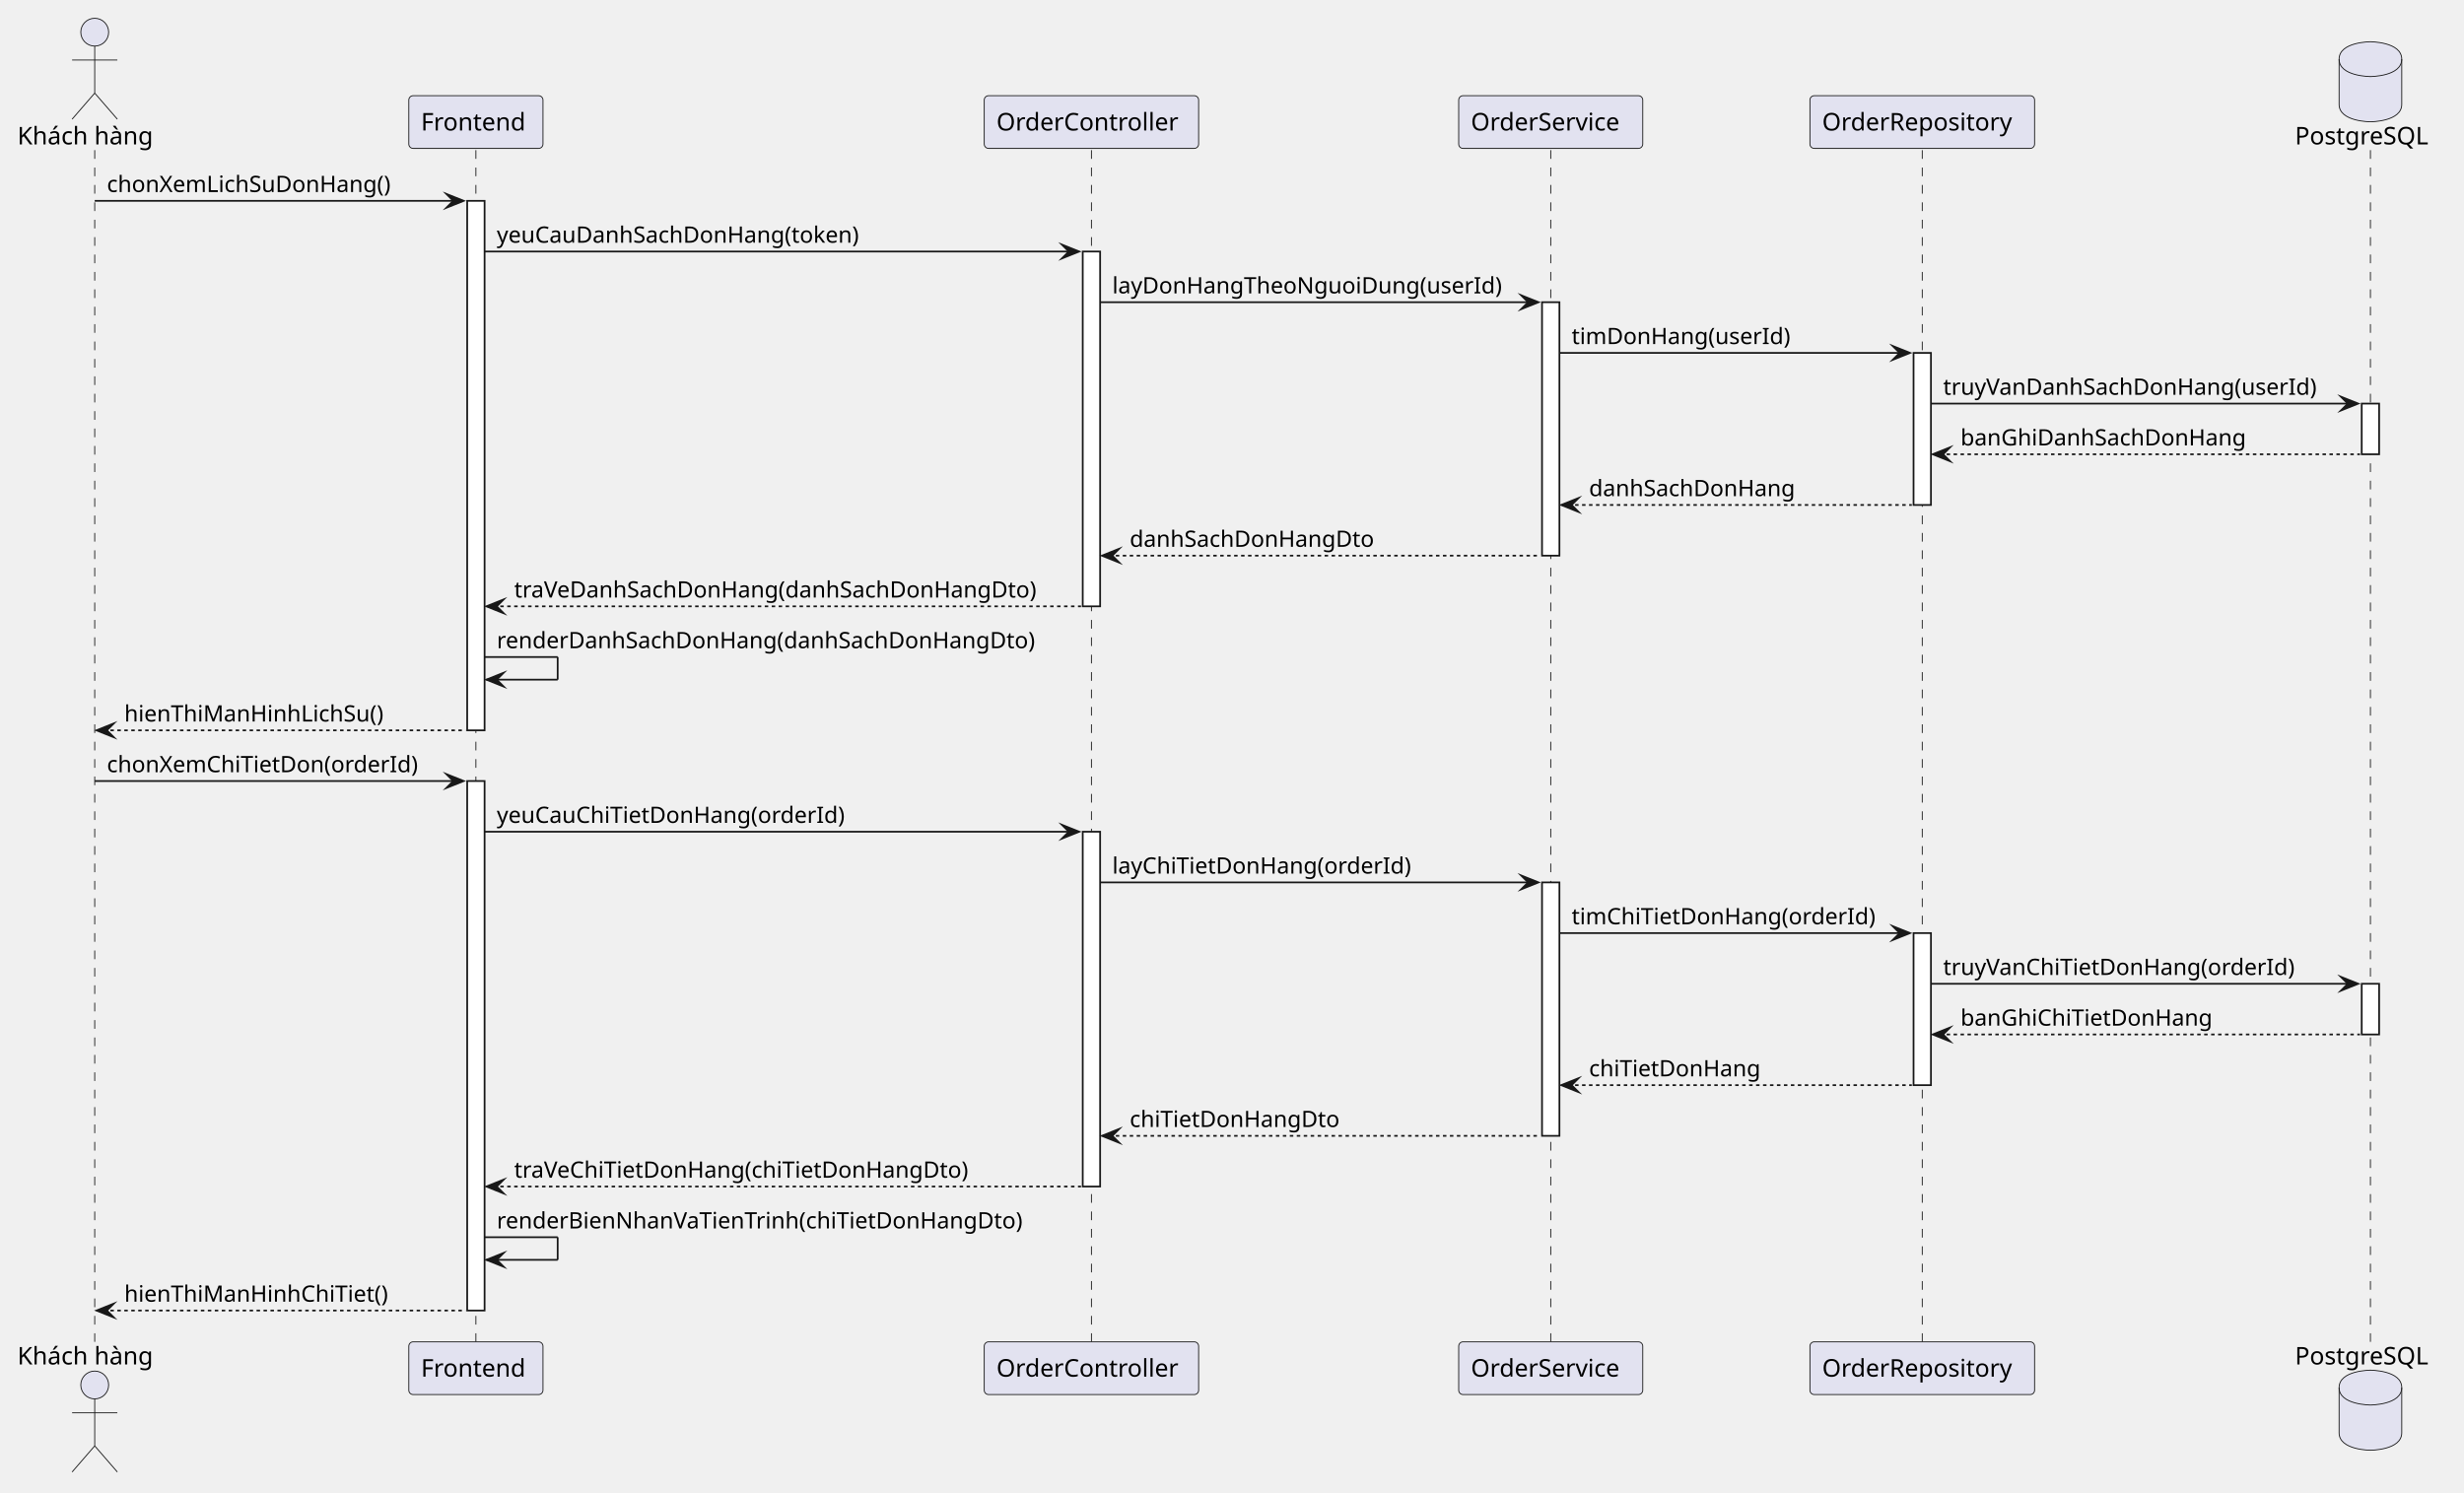
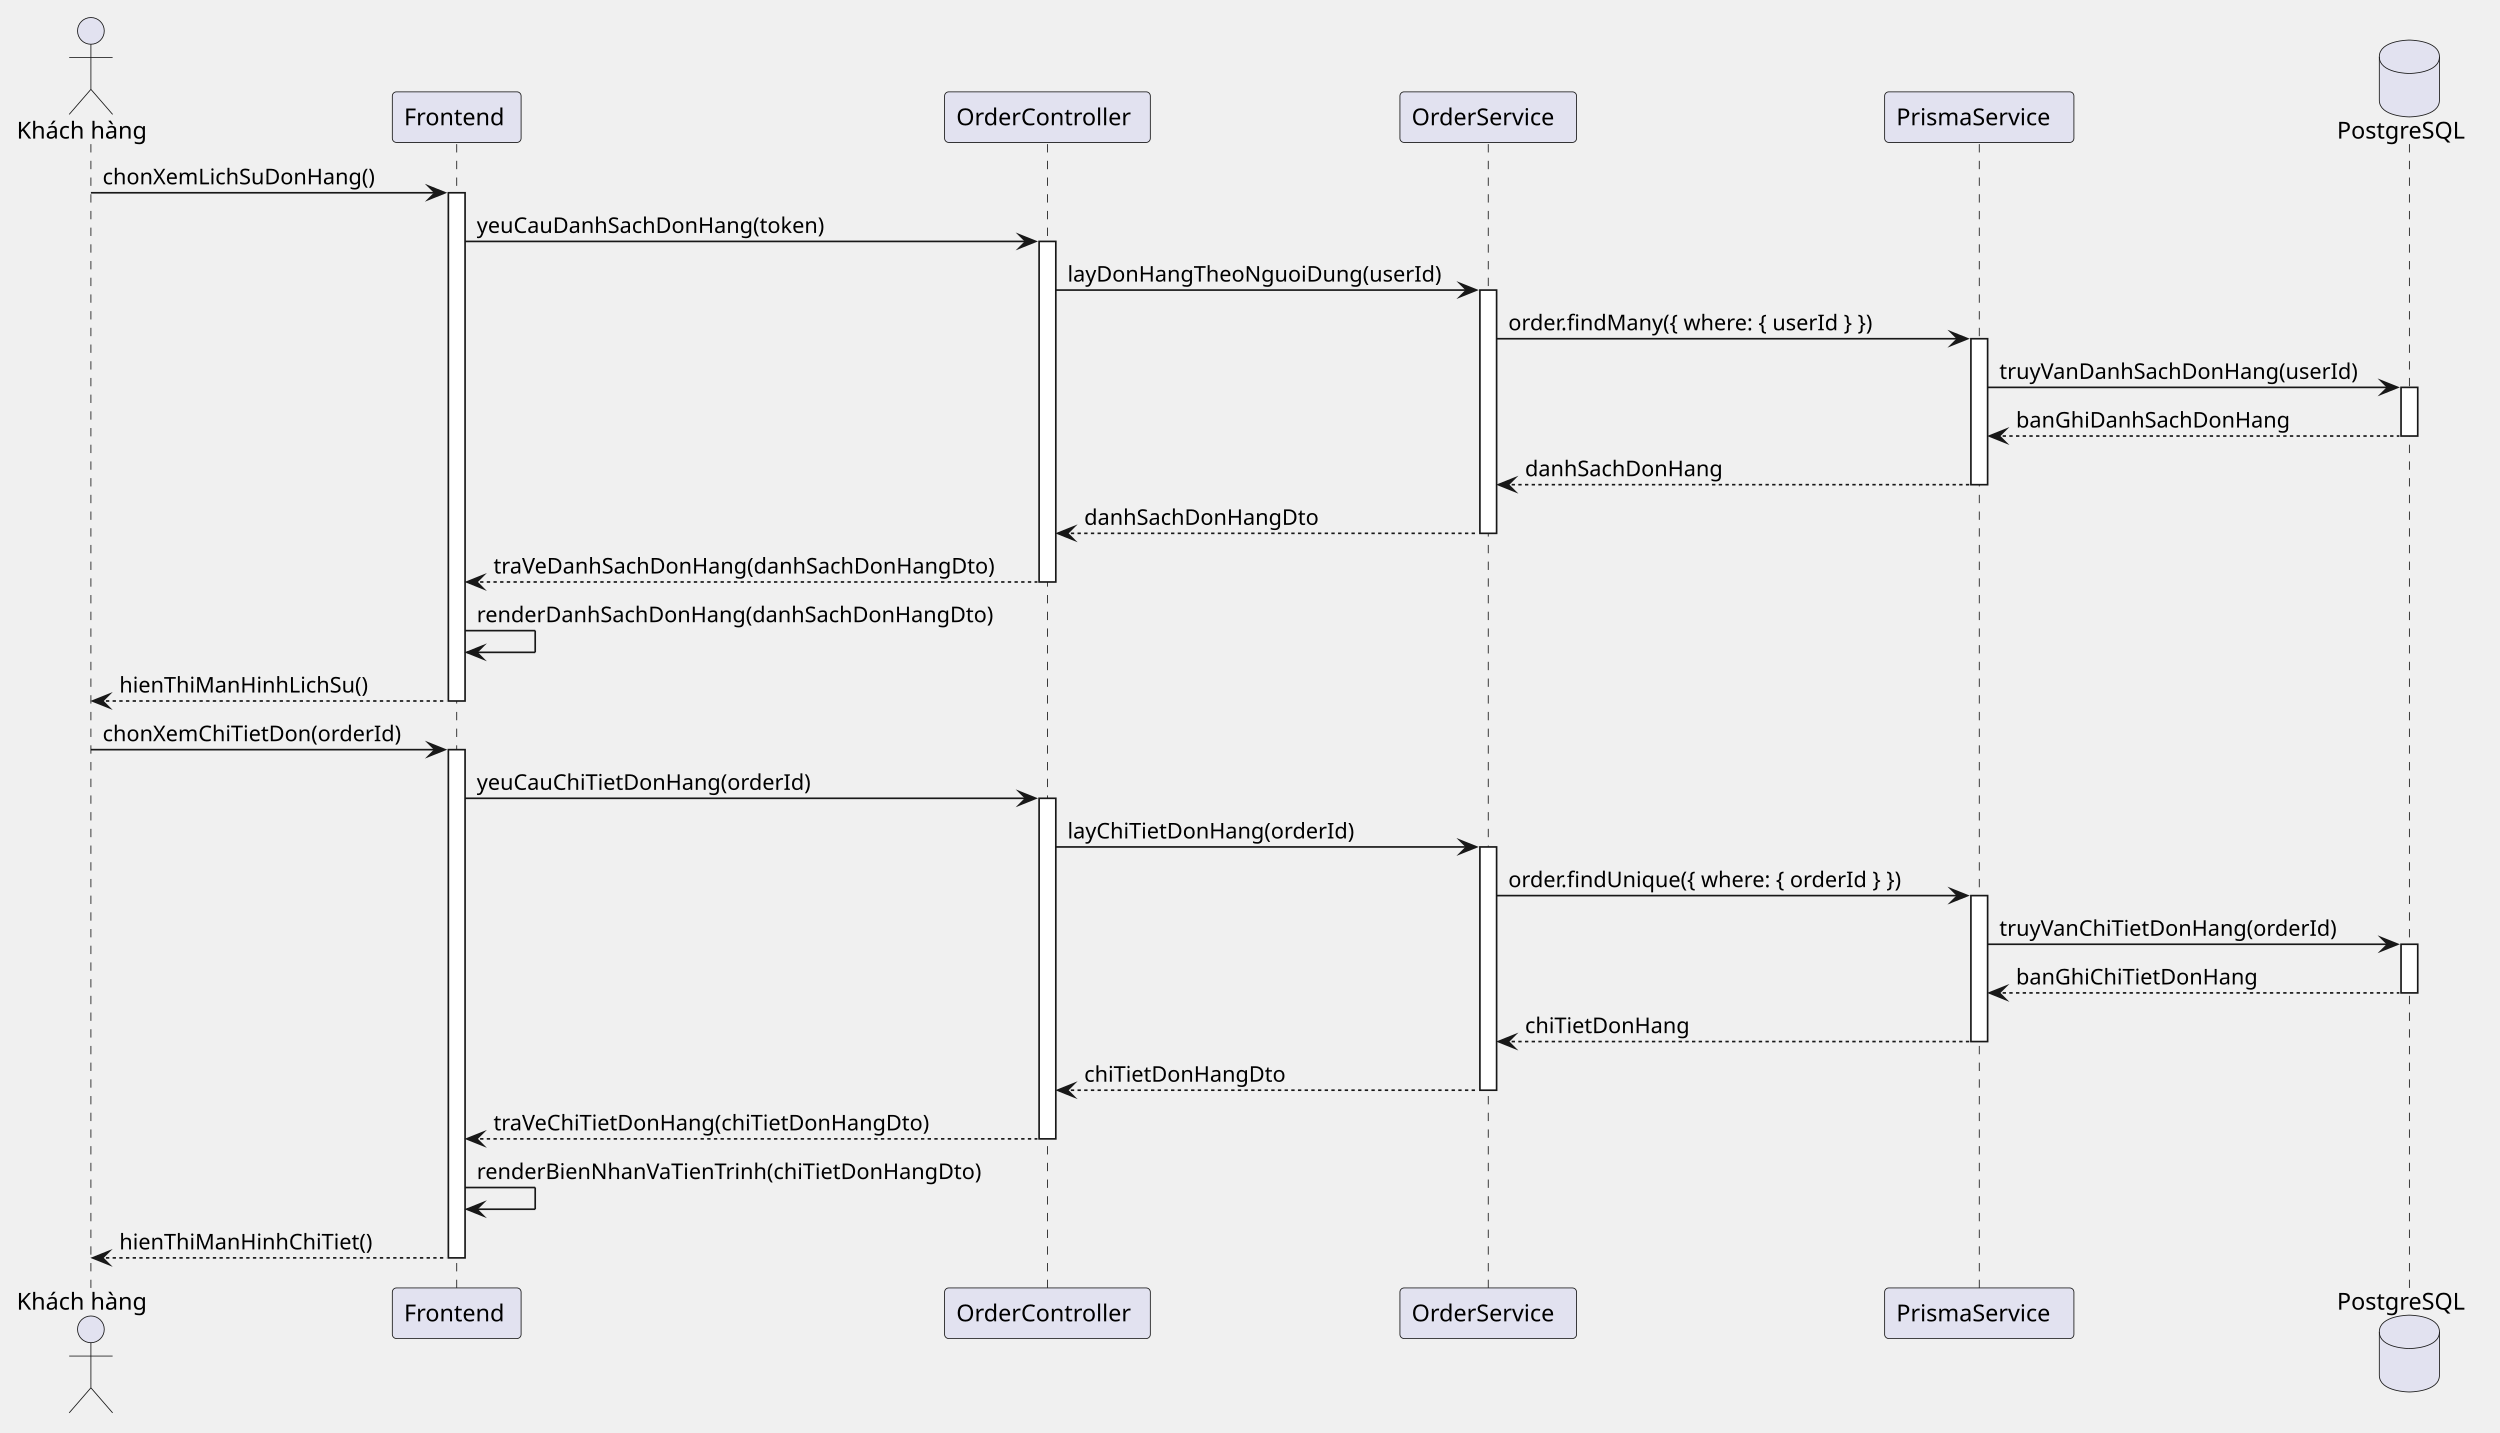
- <svg xmlns="http://www.w3.org/2000/svg" version="1.1" data-diagram-type="SEQUENCE" style="width:1416px;height:858px;background:#FFFFFF;" width="1416px" height="858px" viewBox="0 0 1416 858" zoomAndPan="magnify" preserveAspectRatio="none" contentStyleType="text/css">
+ <svg xmlns="http://www.w3.org/2000/svg" version="1.1" data-diagram-type="SEQUENCE" style="width:1497px;height:858px;background:#FFFFFF;" width="1497px" height="858px" viewBox="0 0 1497 858" zoomAndPan="magnify" preserveAspectRatio="none" contentStyleType="text/css">
  <defs />
  <g font-family="sans-serif" lengthAdjust="spacing">
-     <g class="participant-lifeline" data-qualified-name="Customer" data-entity-uid="part1" id="part1-lifeline" data-source-line="1">
-       <g>
-         <rect x="50.933" y="86.297" width="8" height="684.922" fill="#000" fill-opacity="0" />
-         <line x1="54.433" y1="86.297" x2="54.433" y2="771.219" style="stroke:#181818;stroke-width:0.5;stroke-dasharray:5,5;" />
-       </g>
+     <g>
+       <rect x="50.933" y="86.297" width="8" height="684.922" fill="#000" fill-opacity="0" />
+       <line x1="54.433" y1="86.297" x2="54.433" y2="771.219" style="stroke:#181818;stroke-width:0.5;stroke-dasharray:5,5;" />
    </g>
-     <g class="participant-lifeline" data-qualified-name="UI" data-entity-uid="part2" id="part2-lifeline" data-source-line="2">
-       <g>
-         <rect x="269.981" y="86.297" width="8" height="684.922" fill="#000" fill-opacity="0" />
-         <line x1="273.481" y1="86.297" x2="273.481" y2="771.219" style="stroke:#181818;stroke-width:0.5;stroke-dasharray:5,5;" />
-       </g>
+     <g>
+       <rect x="269.981" y="86.297" width="8" height="684.922" fill="#000" fill-opacity="0" />
+       <line x1="273.481" y1="86.297" x2="273.481" y2="771.219" style="stroke:#181818;stroke-width:0.5;stroke-dasharray:5,5;" />
    </g>
    <g>
      <rect x="268.481" y="115.43" width="10" height="304.328" fill="#FFF" style="stroke:#181818;stroke-width:1;" />
    </g>
    <g>
      <rect x="268.481" y="448.891" width="10" height="304.328" fill="#FFF" style="stroke:#181818;stroke-width:1;" />
    </g>
-     <g class="participant-lifeline" data-qualified-name="Controller" data-entity-uid="part3" id="part3-lifeline" data-source-line="3">
-       <g>
-         <rect x="623.719" y="86.297" width="8" height="684.922" fill="#000" fill-opacity="0" />
-         <line x1="627.219" y1="86.297" x2="627.219" y2="771.219" style="stroke:#181818;stroke-width:0.5;stroke-dasharray:5,5;" />
-       </g>
+     <g>
+       <rect x="623.719" y="86.297" width="8" height="684.922" fill="#000" fill-opacity="0" />
+       <line x1="627.219" y1="86.297" x2="627.219" y2="771.219" style="stroke:#181818;stroke-width:0.5;stroke-dasharray:5,5;" />
    </g>
    <g>
      <rect x="622.219" y="144.563" width="10" height="203.93" fill="#FFF" style="stroke:#181818;stroke-width:1;" />
    </g>
    <g>
      <rect x="622.219" y="478.023" width="10" height="203.93" fill="#FFF" style="stroke:#181818;stroke-width:1;" />
    </g>
-     <g class="participant-lifeline" data-qualified-name="Service" data-entity-uid="part4" id="part4-lifeline" data-source-line="4">
-       <g>
-         <rect x="887.665" y="86.297" width="8" height="684.922" fill="#000" fill-opacity="0" />
-         <line x1="891.165" y1="86.297" x2="891.165" y2="771.219" style="stroke:#181818;stroke-width:0.5;stroke-dasharray:5,5;" />
-       </g>
+     <g>
+       <rect x="887.665" y="86.297" width="8" height="684.922" fill="#000" fill-opacity="0" />
+       <line x1="891.165" y1="86.297" x2="891.165" y2="771.219" style="stroke:#181818;stroke-width:0.5;stroke-dasharray:5,5;" />
    </g>
    <g>
      <rect x="886.165" y="173.695" width="10" height="145.664" fill="#FFF" style="stroke:#181818;stroke-width:1;" />
    </g>
    <g>
      <rect x="886.165" y="507.156" width="10" height="145.664" fill="#FFF" style="stroke:#181818;stroke-width:1;" />
    </g>
-     <g class="participant-lifeline" data-qualified-name="Repo" data-entity-uid="part5" id="part5-lifeline" data-source-line="5">
-       <g>
-         <rect x="1101.172" y="86.297" width="8" height="684.922" fill="#000" fill-opacity="0" />
-         <line x1="1104.672" y1="86.297" x2="1104.672" y2="771.219" style="stroke:#181818;stroke-width:0.5;stroke-dasharray:5,5;" />
-       </g>
+     <g>
+       <rect x="1181.686" y="86.297" width="8" height="684.922" fill="#000" fill-opacity="0" />
+       <line x1="1185.186" y1="86.297" x2="1185.186" y2="771.219" style="stroke:#181818;stroke-width:0.5;stroke-dasharray:5,5;" />
    </g>
    <g>
-       <rect x="1099.672" y="202.828" width="10" height="87.398" fill="#FFF" style="stroke:#181818;stroke-width:1;" />
+       <rect x="1180.186" y="202.828" width="10" height="87.398" fill="#FFF" style="stroke:#181818;stroke-width:1;" />
    </g>
    <g>
-       <rect x="1099.672" y="536.289" width="10" height="87.398" fill="#FFF" style="stroke:#181818;stroke-width:1;" />
-     </g>
-     <g class="participant-lifeline" data-qualified-name="DB" data-entity-uid="part6" id="part6-lifeline" data-source-line="6">
-       <g>
-         <rect x="1358.726" y="86.297" width="8" height="684.922" fill="#000" fill-opacity="0" />
-         <line x1="1362.226" y1="86.297" x2="1362.226" y2="771.219" style="stroke:#181818;stroke-width:0.5;stroke-dasharray:5,5;" />
-       </g>
+       <rect x="1180.186" y="536.289" width="10" height="87.398" fill="#FFF" style="stroke:#181818;stroke-width:1;" />
    </g>
    <g>
-       <rect x="1357.226" y="231.961" width="10" height="29.133" fill="#FFF" style="stroke:#181818;stroke-width:1;" />
+       <rect x="1439.24" y="86.297" width="8" height="684.922" fill="#000" fill-opacity="0" />
+       <line x1="1442.74" y1="86.297" x2="1442.74" y2="771.219" style="stroke:#181818;stroke-width:0.5;stroke-dasharray:5,5;" />
    </g>
    <g>
-       <rect x="1357.226" y="565.422" width="10" height="29.133" fill="#FFF" style="stroke:#181818;stroke-width:1;" />
+       <rect x="1437.74" y="231.961" width="10" height="29.133" fill="#FFF" style="stroke:#181818;stroke-width:1;" />
    </g>
-     <g class="participant participant-head" data-qualified-name="Customer" data-entity-uid="part1" id="part1-head" data-source-line="1">
-       <text x="10" y="82.995" fill="#000" font-size="14" textLength="82.865">Khách hàng</text>
-       <ellipse cx="54.433" cy="18.5" rx="8" ry="8" fill="#E2E2F0" style="stroke:#181818;stroke-width:0.5;" />
-       <path d="M54.433,26.5 L54.433,53.5 M41.433,34.5 L67.433,34.5 M54.433,53.5 L41.433,68.5 M54.433,53.5 L67.433,68.5" style="stroke:#181818;stroke-width:0.5;" fill="none" />
+     <g>
+       <rect x="1437.74" y="565.422" width="10" height="29.133" fill="#FFF" style="stroke:#181818;stroke-width:1;" />
    </g>
-     <g class="participant participant-head" data-qualified-name="UI" data-entity-uid="part2" id="part2-head" data-source-line="2">
-       <rect x="234.927" y="55" width="77.109" height="30.297" fill="#E2E2F0" style="stroke:#181818;stroke-width:0.5;" rx="2.5" ry="2.5" />
-       <text x="241.927" y="74.995" fill="#000" font-size="14" textLength="63.109">Frontend</text>
-     </g>
-     <g class="participant participant-head" data-qualified-name="Controller" data-entity-uid="part3" id="part3-head" data-source-line="3">
-       <rect x="565.617" y="55" width="123.204" height="30.297" fill="#E2E2F0" style="stroke:#181818;stroke-width:0.5;" rx="2.5" ry="2.5" />
-       <text x="572.617" y="74.995" fill="#000" font-size="14" textLength="109.204">OrderController</text>
-     </g>
-     <g class="participant participant-head" data-qualified-name="Service" data-entity-uid="part4" id="part4-head" data-source-line="4">
-       <rect x="838.279" y="55" width="105.772" height="30.297" fill="#E2E2F0" style="stroke:#181818;stroke-width:0.5;" rx="2.5" ry="2.5" />
-       <text x="845.279" y="74.995" fill="#000" font-size="14" textLength="91.772">OrderService</text>
-     </g>
-     <g class="participant participant-head" data-qualified-name="Repo" data-entity-uid="part5" id="part5-head" data-source-line="5">
-       <rect x="1040.121" y="55" width="129.104" height="30.297" fill="#E2E2F0" style="stroke:#181818;stroke-width:0.5;" rx="2.5" ry="2.5" />
-       <text x="1047.121" y="74.995" fill="#000" font-size="14" textLength="115.104">OrderRepository</text>
-     </g>
-     <g class="participant participant-head" data-qualified-name="DB" data-entity-uid="part6" id="part6-head" data-source-line="6">
-       <text x="1318.85" y="82.995" fill="#000" font-size="14" textLength="80.753">PostgreSQL</text>
-       <path d="M1344.226,34 C1344.226,24 1362.226,24 1362.226,24 C1362.226,24 1380.226,24 1380.226,34 L1380.226,60 C1380.226,70 1362.226,70 1362.226,70 C1362.226,70 1344.226,70 1344.226,60 L1344.226,34" style="stroke:#181818;stroke-width:0.5;" fill="#E2E2F0" />
-       <path d="M1344.226,34 C1344.226,44 1362.226,44 1362.226,44 C1362.226,44 1380.226,44 1380.226,34" style="stroke:#181818;stroke-width:0.5;" fill="none" />
-     </g>
-     <g class="participant participant-tail" data-qualified-name="Customer" data-entity-uid="part1" id="part1-tail" data-source-line="1">
-       <text x="10" y="784.214" fill="#000" font-size="14" textLength="82.865">Khách hàng</text>
-       <ellipse cx="54.433" cy="796.016" rx="8" ry="8" fill="#E2E2F0" style="stroke:#181818;stroke-width:0.5;" />
-       <path d="M54.433,804.016 L54.433,831.016 M41.433,812.016 L67.433,812.016 M54.433,831.016 L41.433,846.016 M54.433,831.016 L67.433,846.016" style="stroke:#181818;stroke-width:0.5;" fill="none" />
-     </g>
-     <g class="participant participant-tail" data-qualified-name="UI" data-entity-uid="part2" id="part2-tail" data-source-line="2">
-       <rect x="234.927" y="771.219" width="77.109" height="30.297" fill="#E2E2F0" style="stroke:#181818;stroke-width:0.5;" rx="2.5" ry="2.5" />
-       <text x="241.927" y="791.214" fill="#000" font-size="14" textLength="63.109">Frontend</text>
-     </g>
-     <g class="participant participant-tail" data-qualified-name="Controller" data-entity-uid="part3" id="part3-tail" data-source-line="3">
-       <rect x="565.617" y="771.219" width="123.204" height="30.297" fill="#E2E2F0" style="stroke:#181818;stroke-width:0.5;" rx="2.5" ry="2.5" />
-       <text x="572.617" y="791.214" fill="#000" font-size="14" textLength="109.204">OrderController</text>
-     </g>
-     <g class="participant participant-tail" data-qualified-name="Service" data-entity-uid="part4" id="part4-tail" data-source-line="4">
-       <rect x="838.279" y="771.219" width="105.772" height="30.297" fill="#E2E2F0" style="stroke:#181818;stroke-width:0.5;" rx="2.5" ry="2.5" />
-       <text x="845.279" y="791.214" fill="#000" font-size="14" textLength="91.772">OrderService</text>
-     </g>
-     <g class="participant participant-tail" data-qualified-name="Repo" data-entity-uid="part5" id="part5-tail" data-source-line="5">
-       <rect x="1040.121" y="771.219" width="129.104" height="30.297" fill="#E2E2F0" style="stroke:#181818;stroke-width:0.5;" rx="2.5" ry="2.5" />
-       <text x="1047.121" y="791.214" fill="#000" font-size="14" textLength="115.104">OrderRepository</text>
-     </g>
-     <g class="participant participant-tail" data-qualified-name="DB" data-entity-uid="part6" id="part6-tail" data-source-line="6">
-       <text x="1318.85" y="784.214" fill="#000" font-size="14" textLength="80.753">PostgreSQL</text>
-       <path d="M1344.226,797.516 C1344.226,787.516 1362.226,787.516 1362.226,787.516 C1362.226,787.516 1380.226,787.516 1380.226,797.516 L1380.226,823.516 C1380.226,833.516 1362.226,833.516 1362.226,833.516 C1362.226,833.516 1344.226,833.516 1344.226,823.516 L1344.226,797.516" style="stroke:#181818;stroke-width:0.5;" fill="#E2E2F0" />
-       <path d="M1344.226,797.516 C1344.226,807.516 1362.226,807.516 1362.226,807.516 C1362.226,807.516 1380.226,807.516 1380.226,797.516" style="stroke:#181818;stroke-width:0.5;" fill="none" />
-     </g>
-     <g class="message" data-entity-1="part1" data-entity-2="part2" id="msg1" data-source-line="8">
-       <polygon points="256.481,111.43,266.481,115.43,256.481,119.43,260.481,115.43" fill="#181818" style="stroke:#181818;stroke-width:1;stroke-linejoin:miter;stroke-miterlimit:10;" />
-       <line x1="54.433" y1="115.43" x2="262.481" y2="115.43" style="stroke:#181818;stroke-width:1;" />
-       <text x="61.433" y="110.364" fill="#000" font-size="13" textLength="174.459">chonXemLichSuDonHang()</text>
-     </g>
-     <g class="message" data-entity-1="part2" data-entity-2="part3" id="msg2" data-source-line="10">
-       <polygon points="610.219,140.563,620.219,144.563,610.219,148.563,614.219,144.563" fill="#181818" style="stroke:#181818;stroke-width:1;stroke-linejoin:miter;stroke-miterlimit:10;" />
-       <line x1="278.481" y1="144.563" x2="616.219" y2="144.563" style="stroke:#181818;stroke-width:1;" />
-       <text x="285.481" y="139.497" fill="#000" font-size="13" textLength="222.669">yeuCauDanhSachDonHang(token)</text>
-     </g>
-     <g class="message" data-entity-1="part3" data-entity-2="part4" id="msg3" data-source-line="13">
-       <polygon points="874.165,169.695,884.165,173.695,874.165,177.695,878.165,173.695" fill="#181818" style="stroke:#181818;stroke-width:1;stroke-linejoin:miter;stroke-miterlimit:10;" />
-       <line x1="632.219" y1="173.695" x2="880.165" y2="173.695" style="stroke:#181818;stroke-width:1;" />
-       <text x="639.219" y="168.629" fill="#000" font-size="13" textLength="234.946">layDonHangTheoNguoiDung(userId)</text>
-     </g>
-     <g class="message" data-entity-1="part4" data-entity-2="part5" id="msg4" data-source-line="16">
-       <polygon points="1087.672,198.828,1097.672,202.828,1087.672,206.828,1091.672,202.828" fill="#181818" style="stroke:#181818;stroke-width:1;stroke-linejoin:miter;stroke-miterlimit:10;" />
-       <line x1="896.165" y1="202.828" x2="1093.672" y2="202.828" style="stroke:#181818;stroke-width:1;" />
-       <text x="903.165" y="197.762" fill="#000" font-size="13" textLength="132.393">timDonHang(userId)</text>
-     </g>
-     <g class="message" data-entity-1="part5" data-entity-2="part6" id="msg5" data-source-line="18">
-       <polygon points="1345.226,227.961,1355.226,231.961,1345.226,235.961,1349.226,231.961" fill="#181818" style="stroke:#181818;stroke-width:1;stroke-linejoin:miter;stroke-miterlimit:10;" />
-       <line x1="1109.672" y1="231.961" x2="1351.226" y2="231.961" style="stroke:#181818;stroke-width:1;" />
-       <text x="1116.672" y="226.895" fill="#000" font-size="13" textLength="228.554">truyVanDanhSachDonHang(userId)</text>
-     </g>
-     <g class="message" data-entity-1="part6" data-entity-2="part5" id="msg6" data-source-line="20">
-       <polygon points="1120.672,257.094,1110.672,261.094,1120.672,265.094,1116.672,261.094" fill="#181818" style="stroke:#181818;stroke-width:1;stroke-linejoin:miter;stroke-miterlimit:10;" />
-       <line x1="1114.672" y1="261.094" x2="1356.226" y2="261.094" style="stroke:#181818;stroke-width:1;stroke-dasharray:2,2;" />
-       <text x="1126.672" y="256.028" fill="#000" font-size="13" textLength="172.878">banGhiDanhSachDonHang</text>
-     </g>
-     <g class="message" data-entity-1="part5" data-entity-2="part4" id="msg7" data-source-line="22">
-       <polygon points="907.165,286.227,897.165,290.227,907.165,294.227,903.165,290.227" fill="#181818" style="stroke:#181818;stroke-width:1;stroke-linejoin:miter;stroke-miterlimit:10;" />
-       <line x1="901.165" y1="290.227" x2="1098.672" y2="290.227" style="stroke:#181818;stroke-width:1;stroke-dasharray:2,2;" />
-       <text x="913.165" y="285.161" fill="#000" font-size="13" textLength="124.738">danhSachDonHang</text>
-     </g>
-     <g class="message" data-entity-1="part4" data-entity-2="part3" id="msg8" data-source-line="25">
-       <polygon points="643.219,315.359,633.219,319.359,643.219,323.359,639.219,319.359" fill="#181818" style="stroke:#181818;stroke-width:1;stroke-linejoin:miter;stroke-miterlimit:10;" />
-       <line x1="637.219" y1="319.359" x2="885.165" y2="319.359" style="stroke:#181818;stroke-width:1;stroke-dasharray:2,2;" />
-       <text x="649.219" y="314.293" fill="#000" font-size="13" textLength="147.799">danhSachDonHangDto</text>
-     </g>
-     <g class="message" data-entity-1="part3" data-entity-2="part2" id="msg9" data-source-line="28">
-       <polygon points="289.481,344.492,279.481,348.492,289.481,352.492,285.481,348.492" fill="#181818" style="stroke:#181818;stroke-width:1;stroke-linejoin:miter;stroke-miterlimit:10;" />
-       <line x1="283.481" y1="348.492" x2="621.219" y2="348.492" style="stroke:#181818;stroke-width:1;stroke-dasharray:2,2;" />
-       <text x="295.481" y="343.426" fill="#000" font-size="13" textLength="319.738">traVeDanhSachDonHang(danhSachDonHangDto)</text>
-     </g>
-     <g class="message" data-entity-1="part2" data-entity-2="part2" id="msg10" data-source-line="30">
-       <line x1="278.481" y1="377.625" x2="320.481" y2="377.625" style="stroke:#181818;stroke-width:1;" />
-       <line x1="320.481" y1="377.625" x2="320.481" y2="390.625" style="stroke:#181818;stroke-width:1;" />
-       <line x1="279.481" y1="390.625" x2="320.481" y2="390.625" style="stroke:#181818;stroke-width:1;" />
-       <polygon points="289.481,386.625,279.481,390.625,289.481,394.625,285.481,390.625" fill="#181818" style="stroke:#181818;stroke-width:1;stroke-linejoin:miter;stroke-miterlimit:10;" />
-       <text x="285.481" y="372.559" fill="#000" font-size="13" textLength="327.615">renderDanhSachDonHang(danhSachDonHangDto)</text>
-     </g>
-     <g class="message" data-entity-1="part2" data-entity-2="part1" id="msg11" data-source-line="31">
-       <polygon points="65.433,415.758,55.433,419.758,65.433,423.758,61.433,419.758" fill="#181818" style="stroke:#181818;stroke-width:1;stroke-linejoin:miter;stroke-miterlimit:10;" />
-       <line x1="59.433" y1="419.758" x2="267.481" y2="419.758" style="stroke:#181818;stroke-width:1;stroke-dasharray:2,2;" />
-       <text x="71.433" y="414.692" fill="#000" font-size="13" textLength="158.044">hienThiManHinhLichSu()</text>
-     </g>
-     <g class="message" data-entity-1="part1" data-entity-2="part2" id="msg12" data-source-line="34">
-       <polygon points="256.481,444.891,266.481,448.891,256.481,452.891,260.481,448.891" fill="#181818" style="stroke:#181818;stroke-width:1;stroke-linejoin:miter;stroke-miterlimit:10;" />
-       <line x1="54.433" y1="448.891" x2="262.481" y2="448.891" style="stroke:#181818;stroke-width:1;" />
-       <text x="61.433" y="443.825" fill="#000" font-size="13" textLength="190.049">chonXemChiTietDon(orderId)</text>
-     </g>
-     <g class="message" data-entity-1="part2" data-entity-2="part3" id="msg13" data-source-line="36">
-       <polygon points="610.219,474.023,620.219,478.023,610.219,482.023,614.219,478.023" fill="#181818" style="stroke:#181818;stroke-width:1;stroke-linejoin:miter;stroke-miterlimit:10;" />
-       <line x1="278.481" y1="478.023" x2="616.219" y2="478.023" style="stroke:#181818;stroke-width:1;" />
-       <text x="285.481" y="472.958" fill="#000" font-size="13" textLength="212.348">yeuCauChiTietDonHang(orderId)</text>
-     </g>
-     <g class="message" data-entity-1="part3" data-entity-2="part4" id="msg14" data-source-line="39">
-       <polygon points="874.165,503.156,884.165,507.156,874.165,511.156,878.165,507.156" fill="#181818" style="stroke:#181818;stroke-width:1;stroke-linejoin:miter;stroke-miterlimit:10;" />
-       <line x1="632.219" y1="507.156" x2="880.165" y2="507.156" style="stroke:#181818;stroke-width:1;" />
-       <text x="639.219" y="502.09" fill="#000" font-size="13" textLength="182.406">layChiTietDonHang(orderId)</text>
-     </g>
-     <g class="message" data-entity-1="part4" data-entity-2="part5" id="msg15" data-source-line="42">
-       <polygon points="1087.672,532.289,1097.672,536.289,1087.672,540.289,1091.672,536.289" fill="#181818" style="stroke:#181818;stroke-width:1;stroke-linejoin:miter;stroke-miterlimit:10;" />
-       <line x1="896.165" y1="536.289" x2="1093.672" y2="536.289" style="stroke:#181818;stroke-width:1;" />
-       <text x="903.165" y="531.223" fill="#000" font-size="13" textLength="184.507">timChiTietDonHang(orderId)</text>
-     </g>
-     <g class="message" data-entity-1="part5" data-entity-2="part6" id="msg16" data-source-line="44">
-       <polygon points="1345.226,561.422,1355.226,565.422,1345.226,569.422,1349.226,565.422" fill="#181818" style="stroke:#181818;stroke-width:1;stroke-linejoin:miter;stroke-miterlimit:10;" />
-       <line x1="1109.672" y1="565.422" x2="1351.226" y2="565.422" style="stroke:#181818;stroke-width:1;" />
-       <text x="1116.672" y="560.356" fill="#000" font-size="13" textLength="214.608">truyVanChiTietDonHang(orderId)</text>
-     </g>
-     <g class="message" data-entity-1="part6" data-entity-2="part5" id="msg17" data-source-line="46">
-       <polygon points="1120.672,590.555,1110.672,594.555,1120.672,598.555,1116.672,594.555" fill="#181818" style="stroke:#181818;stroke-width:1;stroke-linejoin:miter;stroke-miterlimit:10;" />
-       <line x1="1114.672" y1="594.555" x2="1356.226" y2="594.555" style="stroke:#181818;stroke-width:1;stroke-dasharray:2,2;" />
-       <text x="1126.672" y="589.489" fill="#000" font-size="13" textLength="152.395">banGhiChiTietDonHang</text>
-     </g>
-     <g class="message" data-entity-1="part5" data-entity-2="part4" id="msg18" data-source-line="48">
-       <polygon points="907.165,619.688,897.165,623.688,907.165,627.688,903.165,623.688" fill="#181818" style="stroke:#181818;stroke-width:1;stroke-linejoin:miter;stroke-miterlimit:10;" />
-       <line x1="901.165" y1="623.688" x2="1098.672" y2="623.688" style="stroke:#181818;stroke-width:1;stroke-dasharray:2,2;" />
-       <text x="913.165" y="618.622" fill="#000" font-size="13" textLength="104.083">chiTietDonHang</text>
-     </g>
-     <g class="message" data-entity-1="part4" data-entity-2="part3" id="msg19" data-source-line="51">
-       <polygon points="643.219,648.82,633.219,652.82,643.219,656.82,639.219,652.82" fill="#181818" style="stroke:#181818;stroke-width:1;stroke-linejoin:miter;stroke-miterlimit:10;" />
-       <line x1="637.219" y1="652.82" x2="885.165" y2="652.82" style="stroke:#181818;stroke-width:1;stroke-dasharray:2,2;" />
-       <text x="649.219" y="647.754" fill="#000" font-size="13" textLength="127.144">chiTietDonHangDto</text>
-     </g>
-     <g class="message" data-entity-1="part3" data-entity-2="part2" id="msg20" data-source-line="54">
-       <polygon points="289.481,677.953,279.481,681.953,289.481,685.953,285.481,681.953" fill="#181818" style="stroke:#181818;stroke-width:1;stroke-linejoin:miter;stroke-miterlimit:10;" />
-       <line x1="283.481" y1="681.953" x2="621.219" y2="681.953" style="stroke:#181818;stroke-width:1;stroke-dasharray:2,2;" />
-       <text x="295.481" y="676.887" fill="#000" font-size="13" textLength="278.599">traVeChiTietDonHang(chiTietDonHangDto)</text>
-     </g>
-     <g class="message" data-entity-1="part2" data-entity-2="part2" id="msg21" data-source-line="57">
-       <line x1="278.481" y1="711.086" x2="320.481" y2="711.086" style="stroke:#181818;stroke-width:1;" />
-       <line x1="320.481" y1="711.086" x2="320.481" y2="724.086" style="stroke:#181818;stroke-width:1;" />
-       <line x1="279.481" y1="724.086" x2="320.481" y2="724.086" style="stroke:#181818;stroke-width:1;" />
-       <polygon points="289.481,720.086,279.481,724.086,289.481,728.086,285.481,724.086" fill="#181818" style="stroke:#181818;stroke-width:1;stroke-linejoin:miter;stroke-miterlimit:10;" />
-       <text x="285.481" y="706.02" fill="#000" font-size="13" textLength="321.426">renderBienNhanVaTienTrinh(chiTietDonHangDto)</text>
-     </g>
-     <g class="message" data-entity-1="part2" data-entity-2="part1" id="msg22" data-source-line="58">
-       <polygon points="65.433,749.219,55.433,753.219,65.433,757.219,61.433,753.219" fill="#181818" style="stroke:#181818;stroke-width:1;stroke-linejoin:miter;stroke-miterlimit:10;" />
-       <line x1="59.433" y1="753.219" x2="267.481" y2="753.219" style="stroke:#181818;stroke-width:1;stroke-dasharray:2,2;" />
-       <text x="71.433" y="748.153" fill="#000" font-size="13" textLength="160.888">hienThiManHinhChiTiet()</text>
-     </g>
+     <text x="10" y="82.995" fill="#000" font-size="14" textLength="82.865">Khách hàng</text>
+     <ellipse cx="54.433" cy="18.5" rx="8" ry="8" fill="#E2E2F0" style="stroke:#181818;stroke-width:0.5;" />
+     <path d="M54.433,26.5 L54.433,53.5 M41.433,34.5 L67.433,34.5 M54.433,53.5 L41.433,68.5 M54.433,53.5 L67.433,68.5" style="stroke:#181818;stroke-width:0.5;" fill="none" />
+     <rect x="234.927" y="55" width="77.109" height="30.297" fill="#E2E2F0" style="stroke:#181818;stroke-width:0.5;" rx="2.5" ry="2.5" />
+     <text x="241.927" y="74.995" fill="#000" font-size="14" textLength="63.109">Frontend</text>
+     <rect x="565.617" y="55" width="123.204" height="30.297" fill="#E2E2F0" style="stroke:#181818;stroke-width:0.5;" rx="2.5" ry="2.5" />
+     <text x="572.617" y="74.995" fill="#000" font-size="14" textLength="109.204">OrderController</text>
+     <rect x="838.279" y="55" width="105.772" height="30.297" fill="#E2E2F0" style="stroke:#181818;stroke-width:0.5;" rx="2.5" ry="2.5" />
+     <text x="845.279" y="74.995" fill="#000" font-size="14" textLength="91.772">OrderService</text>
+     <rect x="1128.516" y="55" width="113.34" height="30.297" fill="#E2E2F0" style="stroke:#181818;stroke-width:0.5;" rx="2.5" ry="2.5" />
+     <text x="1135.516" y="74.995" fill="#000" font-size="14" textLength="99.34">PrismaService</text>
+     <text x="1399.363" y="82.995" fill="#000" font-size="14" textLength="80.753">PostgreSQL</text>
+     <path d="M1424.74,34 C1424.74,24 1442.74,24 1442.74,24 C1442.74,24 1460.74,24 1460.74,34 L1460.74,60 C1460.74,70 1442.74,70 1442.74,70 C1442.74,70 1424.74,70 1424.74,60 L1424.74,34" style="stroke:#181818;stroke-width:0.5;" fill="#E2E2F0" />
+     <path d="M1424.74,34 C1424.74,44 1442.74,44 1442.74,44 C1442.74,44 1460.74,44 1460.74,34" style="stroke:#181818;stroke-width:0.5;" fill="none" />
+     <text x="10" y="784.214" fill="#000" font-size="14" textLength="82.865">Khách hàng</text>
+     <ellipse cx="54.433" cy="796.016" rx="8" ry="8" fill="#E2E2F0" style="stroke:#181818;stroke-width:0.5;" />
+     <path d="M54.433,804.016 L54.433,831.016 M41.433,812.016 L67.433,812.016 M54.433,831.016 L41.433,846.016 M54.433,831.016 L67.433,846.016" style="stroke:#181818;stroke-width:0.5;" fill="none" />
+     <rect x="234.927" y="771.219" width="77.109" height="30.297" fill="#E2E2F0" style="stroke:#181818;stroke-width:0.5;" rx="2.5" ry="2.5" />
+     <text x="241.927" y="791.214" fill="#000" font-size="14" textLength="63.109">Frontend</text>
+     <rect x="565.617" y="771.219" width="123.204" height="30.297" fill="#E2E2F0" style="stroke:#181818;stroke-width:0.5;" rx="2.5" ry="2.5" />
+     <text x="572.617" y="791.214" fill="#000" font-size="14" textLength="109.204">OrderController</text>
+     <rect x="838.279" y="771.219" width="105.772" height="30.297" fill="#E2E2F0" style="stroke:#181818;stroke-width:0.5;" rx="2.5" ry="2.5" />
+     <text x="845.279" y="791.214" fill="#000" font-size="14" textLength="91.772">OrderService</text>
+     <rect x="1128.516" y="771.219" width="113.34" height="30.297" fill="#E2E2F0" style="stroke:#181818;stroke-width:0.5;" rx="2.5" ry="2.5" />
+     <text x="1135.516" y="791.214" fill="#000" font-size="14" textLength="99.34">PrismaService</text>
+     <text x="1399.363" y="784.214" fill="#000" font-size="14" textLength="80.753">PostgreSQL</text>
+     <path d="M1424.74,797.516 C1424.74,787.516 1442.74,787.516 1442.74,787.516 C1442.74,787.516 1460.74,787.516 1460.74,797.516 L1460.74,823.516 C1460.74,833.516 1442.74,833.516 1442.74,833.516 C1442.74,833.516 1424.74,833.516 1424.74,823.516 L1424.74,797.516" style="stroke:#181818;stroke-width:0.5;" fill="#E2E2F0" />
+     <path d="M1424.74,797.516 C1424.74,807.516 1442.74,807.516 1442.74,807.516 C1442.74,807.516 1460.74,807.516 1460.74,797.516" style="stroke:#181818;stroke-width:0.5;" fill="none" />
+     <polygon points="256.481,111.43,266.481,115.43,256.481,119.43,260.481,115.43" fill="#181818" style="stroke:#181818;stroke-width:1;stroke-linejoin:miter;stroke-miterlimit:10;" />
+     <line x1="54.433" y1="115.43" x2="262.481" y2="115.43" style="stroke:#181818;stroke-width:1;" />
+     <text x="61.433" y="110.364" fill="#000" font-size="13" textLength="174.459">chonXemLichSuDonHang()</text>
+     <polygon points="610.219,140.563,620.219,144.563,610.219,148.563,614.219,144.563" fill="#181818" style="stroke:#181818;stroke-width:1;stroke-linejoin:miter;stroke-miterlimit:10;" />
+     <line x1="278.481" y1="144.563" x2="616.219" y2="144.563" style="stroke:#181818;stroke-width:1;" />
+     <text x="285.481" y="139.497" fill="#000" font-size="13" textLength="222.669">yeuCauDanhSachDonHang(token)</text>
+     <polygon points="874.165,169.695,884.165,173.695,874.165,177.695,878.165,173.695" fill="#181818" style="stroke:#181818;stroke-width:1;stroke-linejoin:miter;stroke-miterlimit:10;" />
+     <line x1="632.219" y1="173.695" x2="880.165" y2="173.695" style="stroke:#181818;stroke-width:1;" />
+     <text x="639.219" y="168.629" fill="#000" font-size="13" textLength="234.946">layDonHangTheoNguoiDung(userId)</text>
+     <polygon points="1168.186,198.828,1178.186,202.828,1168.186,206.828,1172.186,202.828" fill="#181818" style="stroke:#181818;stroke-width:1;stroke-linejoin:miter;stroke-miterlimit:10;" />
+     <line x1="896.165" y1="202.828" x2="1174.186" y2="202.828" style="stroke:#181818;stroke-width:1;" />
+     <text x="903.165" y="197.762" fill="#000" font-size="13" textLength="247.743">order.findMany({ where: { userId } })</text>
+     <polygon points="1425.74,227.961,1435.74,231.961,1425.74,235.961,1429.74,231.961" fill="#181818" style="stroke:#181818;stroke-width:1;stroke-linejoin:miter;stroke-miterlimit:10;" />
+     <line x1="1190.186" y1="231.961" x2="1431.74" y2="231.961" style="stroke:#181818;stroke-width:1;" />
+     <text x="1197.186" y="226.895" fill="#000" font-size="13" textLength="228.554">truyVanDanhSachDonHang(userId)</text>
+     <polygon points="1201.186,257.094,1191.186,261.094,1201.186,265.094,1197.186,261.094" fill="#181818" style="stroke:#181818;stroke-width:1;stroke-linejoin:miter;stroke-miterlimit:10;" />
+     <line x1="1195.186" y1="261.094" x2="1436.74" y2="261.094" style="stroke:#181818;stroke-width:1;stroke-dasharray:2,2;" />
+     <text x="1207.186" y="256.028" fill="#000" font-size="13" textLength="172.878">banGhiDanhSachDonHang</text>
+     <polygon points="907.165,286.227,897.165,290.227,907.165,294.227,903.165,290.227" fill="#181818" style="stroke:#181818;stroke-width:1;stroke-linejoin:miter;stroke-miterlimit:10;" />
+     <line x1="901.165" y1="290.227" x2="1179.186" y2="290.227" style="stroke:#181818;stroke-width:1;stroke-dasharray:2,2;" />
+     <text x="913.165" y="285.161" fill="#000" font-size="13" textLength="124.738">danhSachDonHang</text>
+     <polygon points="643.219,315.359,633.219,319.359,643.219,323.359,639.219,319.359" fill="#181818" style="stroke:#181818;stroke-width:1;stroke-linejoin:miter;stroke-miterlimit:10;" />
+     <line x1="637.219" y1="319.359" x2="885.165" y2="319.359" style="stroke:#181818;stroke-width:1;stroke-dasharray:2,2;" />
+     <text x="649.219" y="314.293" fill="#000" font-size="13" textLength="147.799">danhSachDonHangDto</text>
+     <polygon points="289.481,344.492,279.481,348.492,289.481,352.492,285.481,348.492" fill="#181818" style="stroke:#181818;stroke-width:1;stroke-linejoin:miter;stroke-miterlimit:10;" />
+     <line x1="283.481" y1="348.492" x2="621.219" y2="348.492" style="stroke:#181818;stroke-width:1;stroke-dasharray:2,2;" />
+     <text x="295.481" y="343.426" fill="#000" font-size="13" textLength="319.738">traVeDanhSachDonHang(danhSachDonHangDto)</text>
+     <line x1="278.481" y1="377.625" x2="320.481" y2="377.625" style="stroke:#181818;stroke-width:1;" />
+     <line x1="320.481" y1="377.625" x2="320.481" y2="390.625" style="stroke:#181818;stroke-width:1;" />
+     <line x1="279.481" y1="390.625" x2="320.481" y2="390.625" style="stroke:#181818;stroke-width:1;" />
+     <polygon points="289.481,386.625,279.481,390.625,289.481,394.625,285.481,390.625" fill="#181818" style="stroke:#181818;stroke-width:1;stroke-linejoin:miter;stroke-miterlimit:10;" />
+     <text x="285.481" y="372.559" fill="#000" font-size="13" textLength="327.615">renderDanhSachDonHang(danhSachDonHangDto)</text>
+     <polygon points="65.433,415.758,55.433,419.758,65.433,423.758,61.433,419.758" fill="#181818" style="stroke:#181818;stroke-width:1;stroke-linejoin:miter;stroke-miterlimit:10;" />
+     <line x1="59.433" y1="419.758" x2="267.481" y2="419.758" style="stroke:#181818;stroke-width:1;stroke-dasharray:2,2;" />
+     <text x="71.433" y="414.692" fill="#000" font-size="13" textLength="158.044">hienThiManHinhLichSu()</text>
+     <polygon points="256.481,444.891,266.481,448.891,256.481,452.891,260.481,448.891" fill="#181818" style="stroke:#181818;stroke-width:1;stroke-linejoin:miter;stroke-miterlimit:10;" />
+     <line x1="54.433" y1="448.891" x2="262.481" y2="448.891" style="stroke:#181818;stroke-width:1;" />
+     <text x="61.433" y="443.825" fill="#000" font-size="13" textLength="190.049">chonXemChiTietDon(orderId)</text>
+     <polygon points="610.219,474.023,620.219,478.023,610.219,482.023,614.219,478.023" fill="#181818" style="stroke:#181818;stroke-width:1;stroke-linejoin:miter;stroke-miterlimit:10;" />
+     <line x1="278.481" y1="478.023" x2="616.219" y2="478.023" style="stroke:#181818;stroke-width:1;" />
+     <text x="285.481" y="472.958" fill="#000" font-size="13" textLength="212.348">yeuCauChiTietDonHang(orderId)</text>
+     <polygon points="874.165,503.156,884.165,507.156,874.165,511.156,878.165,507.156" fill="#181818" style="stroke:#181818;stroke-width:1;stroke-linejoin:miter;stroke-miterlimit:10;" />
+     <line x1="632.219" y1="507.156" x2="880.165" y2="507.156" style="stroke:#181818;stroke-width:1;" />
+     <text x="639.219" y="502.09" fill="#000" font-size="13" textLength="182.406">layChiTietDonHang(orderId)</text>
+     <polygon points="1168.186,532.289,1178.186,536.289,1168.186,540.289,1172.186,536.289" fill="#181818" style="stroke:#181818;stroke-width:1;stroke-linejoin:miter;stroke-miterlimit:10;" />
+     <line x1="896.165" y1="536.289" x2="1174.186" y2="536.289" style="stroke:#181818;stroke-width:1;" />
+     <text x="903.165" y="531.223" fill="#000" font-size="13" textLength="265.021">order.findUnique({ where: { orderId } })</text>
+     <polygon points="1425.74,561.422,1435.74,565.422,1425.74,569.422,1429.74,565.422" fill="#181818" style="stroke:#181818;stroke-width:1;stroke-linejoin:miter;stroke-miterlimit:10;" />
+     <line x1="1190.186" y1="565.422" x2="1431.74" y2="565.422" style="stroke:#181818;stroke-width:1;" />
+     <text x="1197.186" y="560.356" fill="#000" font-size="13" textLength="214.608">truyVanChiTietDonHang(orderId)</text>
+     <polygon points="1201.186,590.555,1191.186,594.555,1201.186,598.555,1197.186,594.555" fill="#181818" style="stroke:#181818;stroke-width:1;stroke-linejoin:miter;stroke-miterlimit:10;" />
+     <line x1="1195.186" y1="594.555" x2="1436.74" y2="594.555" style="stroke:#181818;stroke-width:1;stroke-dasharray:2,2;" />
+     <text x="1207.186" y="589.489" fill="#000" font-size="13" textLength="152.395">banGhiChiTietDonHang</text>
+     <polygon points="907.165,619.688,897.165,623.688,907.165,627.688,903.165,623.688" fill="#181818" style="stroke:#181818;stroke-width:1;stroke-linejoin:miter;stroke-miterlimit:10;" />
+     <line x1="901.165" y1="623.688" x2="1179.186" y2="623.688" style="stroke:#181818;stroke-width:1;stroke-dasharray:2,2;" />
+     <text x="913.165" y="618.622" fill="#000" font-size="13" textLength="104.083">chiTietDonHang</text>
+     <polygon points="643.219,648.82,633.219,652.82,643.219,656.82,639.219,652.82" fill="#181818" style="stroke:#181818;stroke-width:1;stroke-linejoin:miter;stroke-miterlimit:10;" />
+     <line x1="637.219" y1="652.82" x2="885.165" y2="652.82" style="stroke:#181818;stroke-width:1;stroke-dasharray:2,2;" />
+     <text x="649.219" y="647.754" fill="#000" font-size="13" textLength="127.144">chiTietDonHangDto</text>
+     <polygon points="289.481,677.953,279.481,681.953,289.481,685.953,285.481,681.953" fill="#181818" style="stroke:#181818;stroke-width:1;stroke-linejoin:miter;stroke-miterlimit:10;" />
+     <line x1="283.481" y1="681.953" x2="621.219" y2="681.953" style="stroke:#181818;stroke-width:1;stroke-dasharray:2,2;" />
+     <text x="295.481" y="676.887" fill="#000" font-size="13" textLength="278.599">traVeChiTietDonHang(chiTietDonHangDto)</text>
+     <line x1="278.481" y1="711.086" x2="320.481" y2="711.086" style="stroke:#181818;stroke-width:1;" />
+     <line x1="320.481" y1="711.086" x2="320.481" y2="724.086" style="stroke:#181818;stroke-width:1;" />
+     <line x1="279.481" y1="724.086" x2="320.481" y2="724.086" style="stroke:#181818;stroke-width:1;" />
+     <polygon points="289.481,720.086,279.481,724.086,289.481,728.086,285.481,724.086" fill="#181818" style="stroke:#181818;stroke-width:1;stroke-linejoin:miter;stroke-miterlimit:10;" />
+     <text x="285.481" y="706.02" fill="#000" font-size="13" textLength="321.426">renderBienNhanVaTienTrinh(chiTietDonHangDto)</text>
+     <polygon points="65.433,749.219,55.433,753.219,65.433,757.219,61.433,753.219" fill="#181818" style="stroke:#181818;stroke-width:1;stroke-linejoin:miter;stroke-miterlimit:10;" />
+     <line x1="59.433" y1="753.219" x2="267.481" y2="753.219" style="stroke:#181818;stroke-width:1;stroke-dasharray:2,2;" />
+     <text x="71.433" y="748.153" fill="#000" font-size="13" textLength="160.888">hienThiManHinhChiTiet()</text>
  </g>
</svg>
